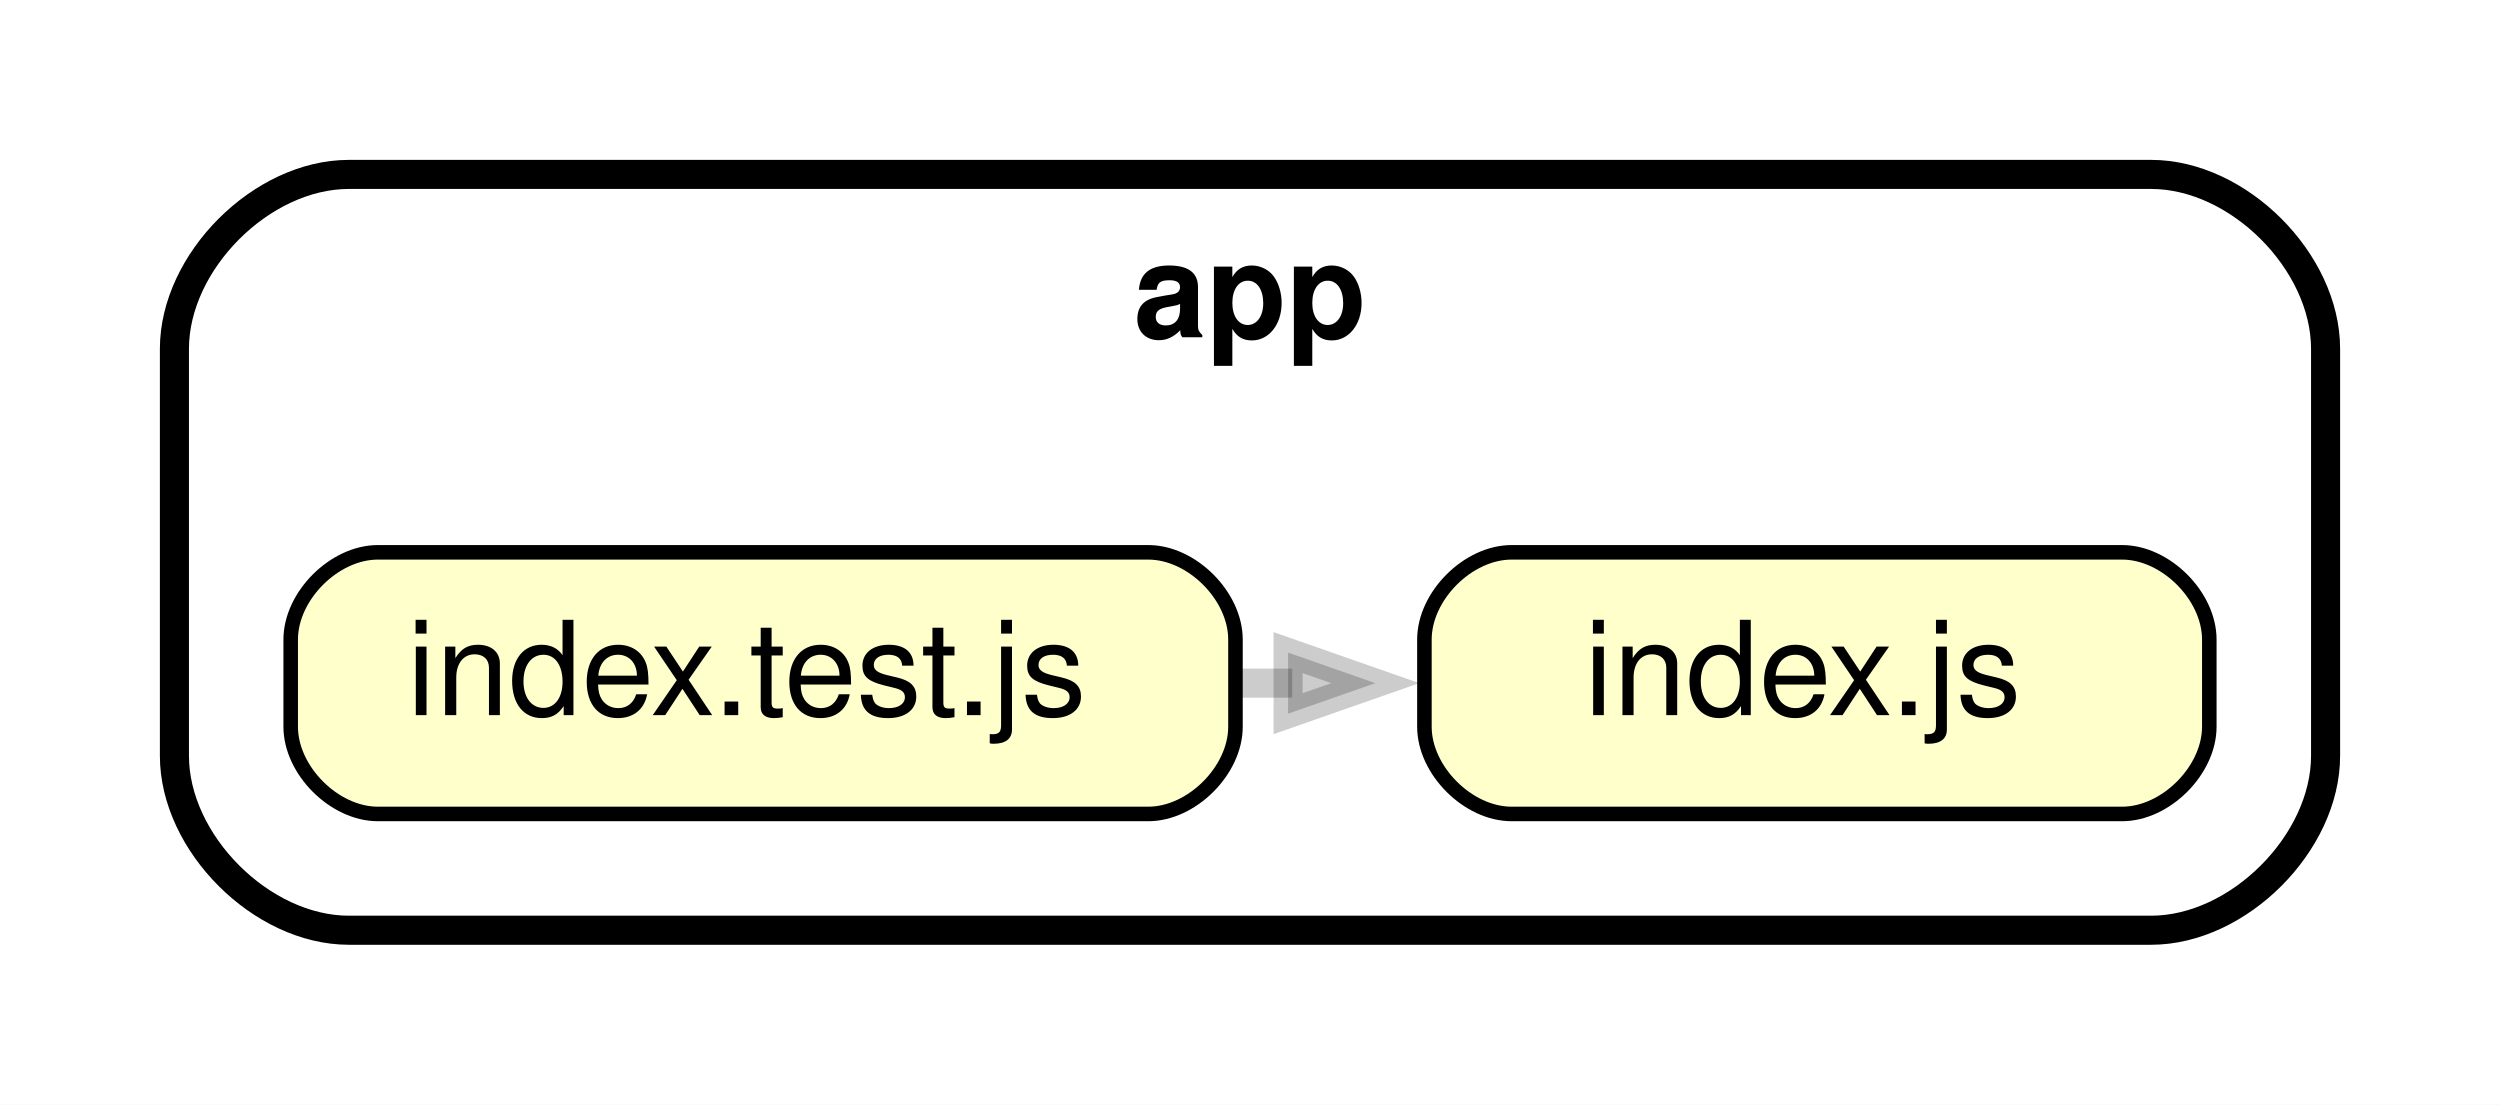
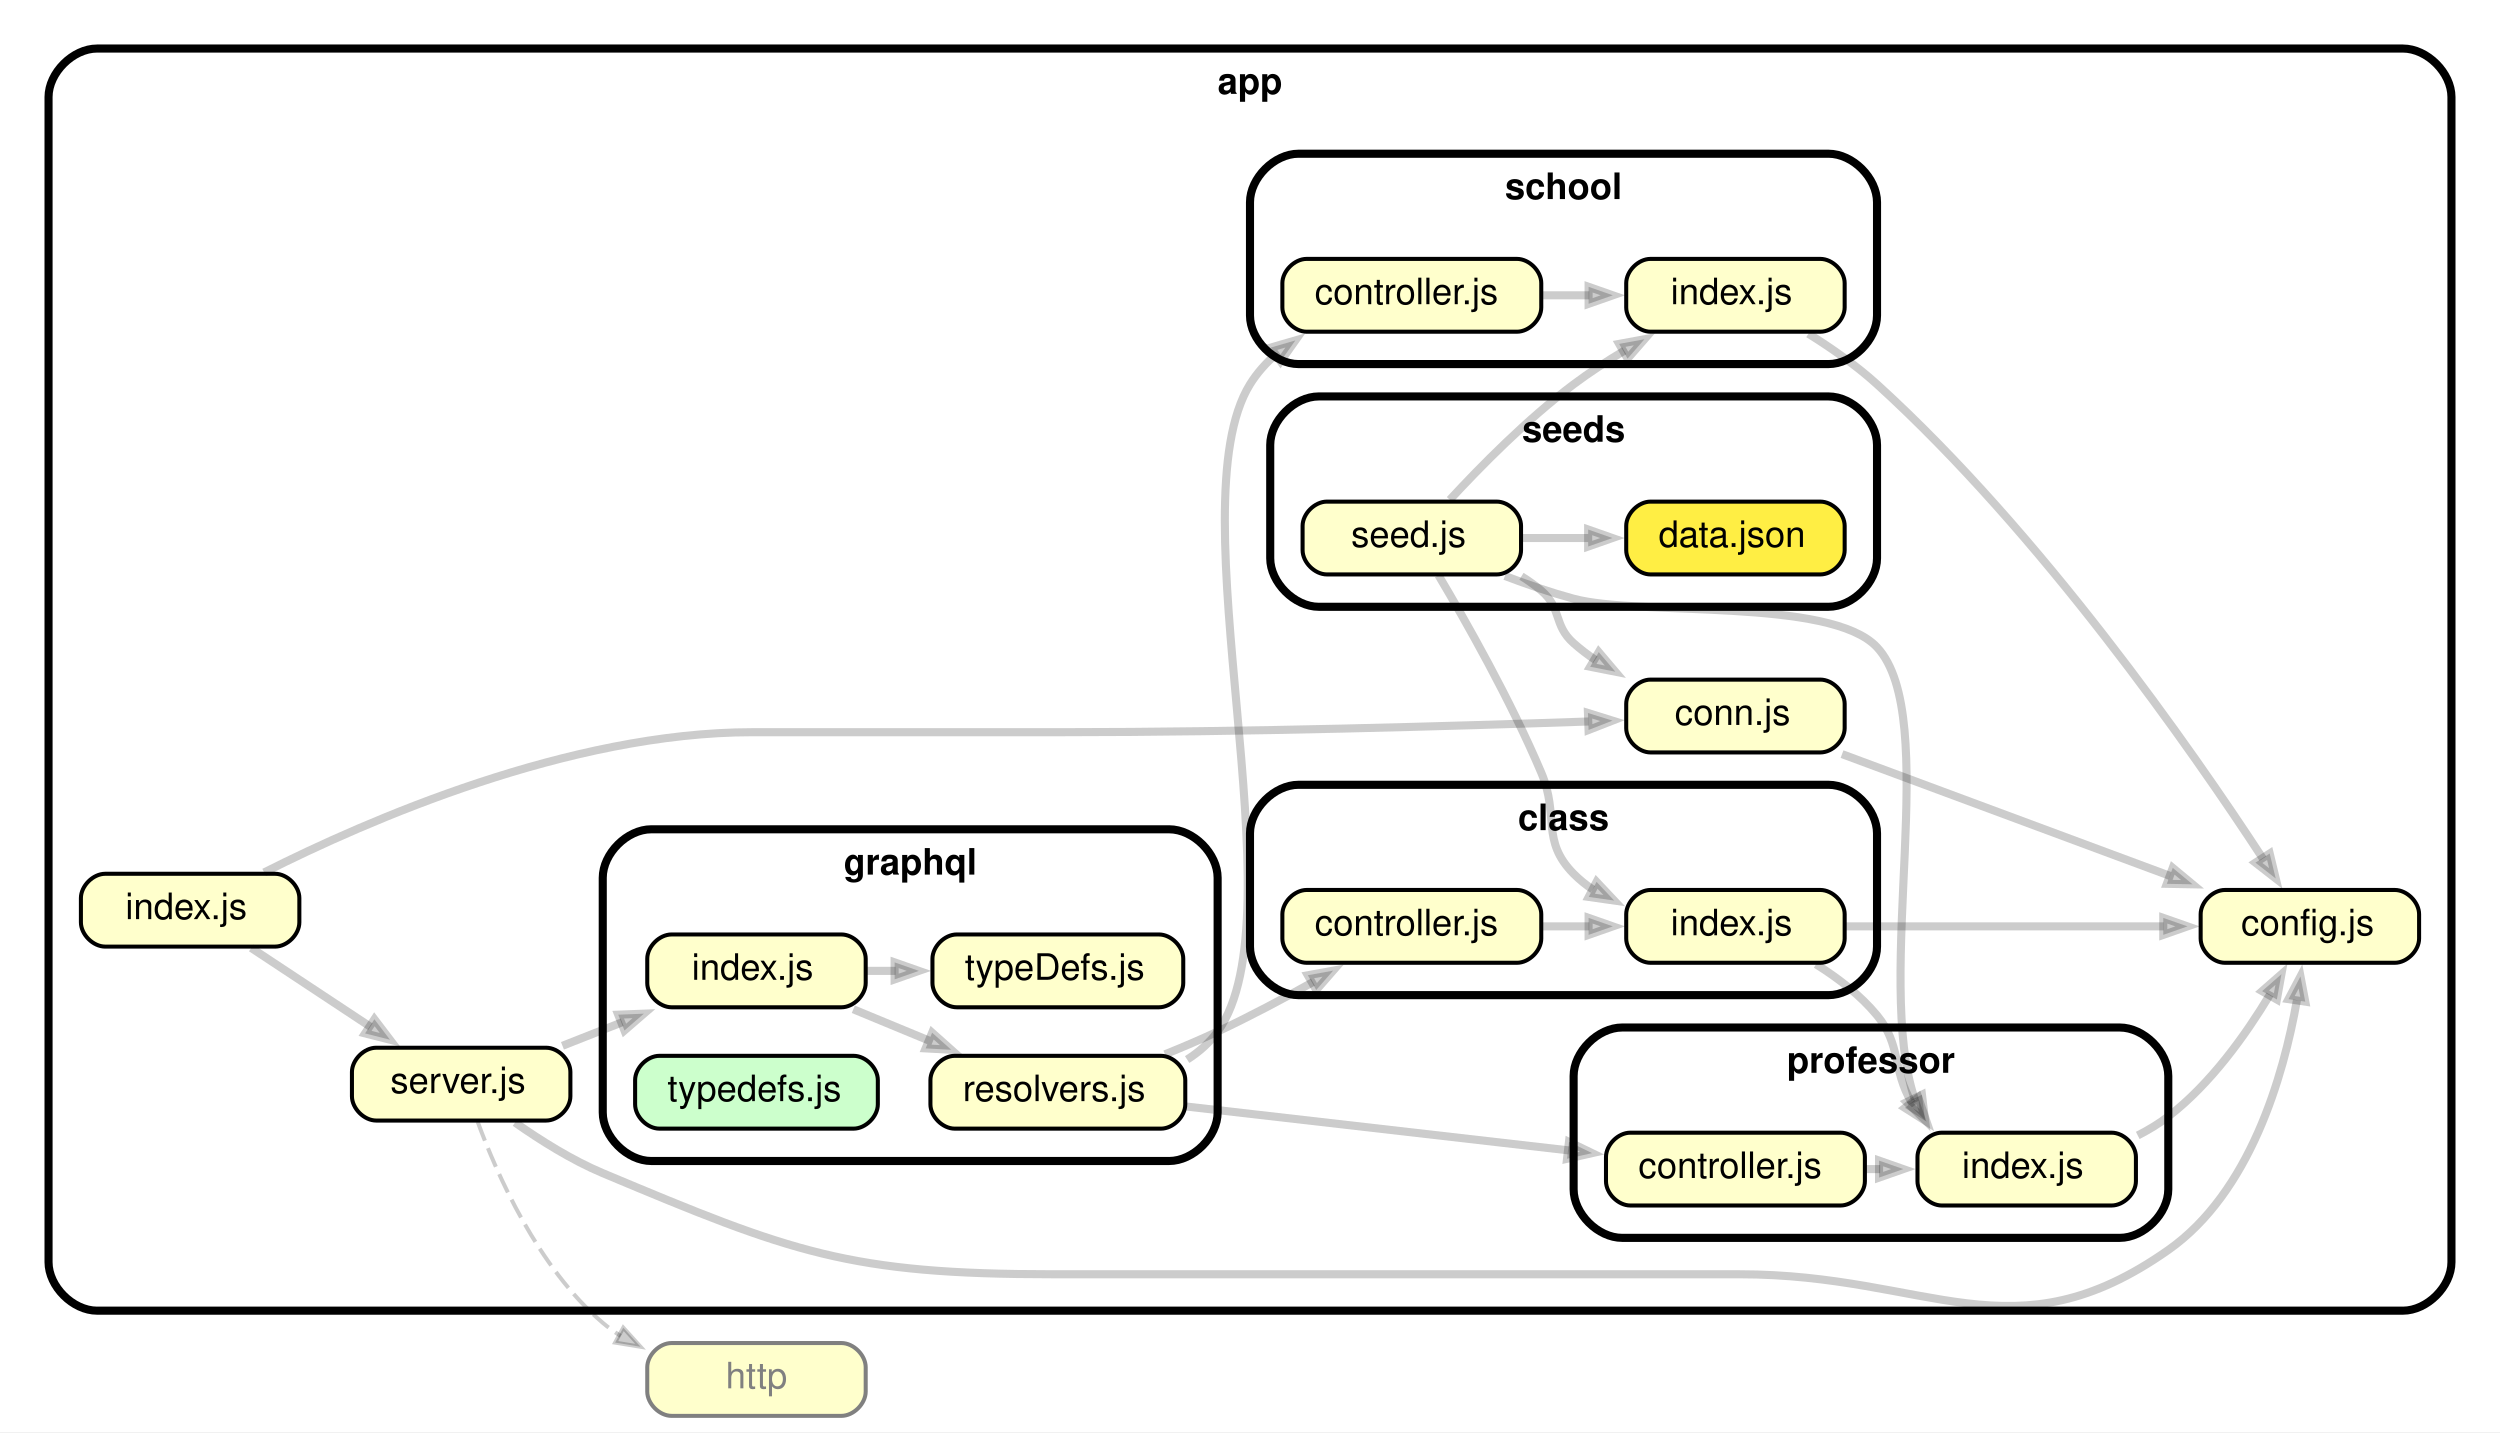
- <svg xmlns="http://www.w3.org/2000/svg" xmlns:xlink="http://www.w3.org/1999/xlink" width="172pt" height="76pt" viewBox="0.00 0.00 172.00 76.00">
-   <g id="graph0" class="graph" transform="scale(1 1) rotate(0) translate(4 72)">
-     <polygon fill="white" stroke="none" points="-4,4 -4,-72 168,-72 168,4 -4,4" />
+ <svg xmlns="http://www.w3.org/2000/svg" xmlns:xlink="http://www.w3.org/1999/xlink" width="618pt" height="354pt" viewBox="0.00 0.00 618.00 354.00">
+   <g id="graph0" class="graph" transform="scale(1 1) rotate(0) translate(4 350)">
+     <polygon fill="white" stroke="none" points="-4,4 -4,-350 614,-350 614,4 -4,4" />
    <g id="clust1" class="cluster">
-       <path fill="#ffffff" stroke="black" stroke-width="2" d="M20,-8C20,-8 144,-8 144,-8 150,-8 156,-14 156,-20 156,-20 156,-48 156,-48 156,-54 150,-60 144,-60 144,-60 20,-60 20,-60 14,-60 8,-54 8,-48 8,-48 8,-20 8,-20 8,-14 14,-8 20,-8" />
-       <text text-anchor="middle" x="82" y="-48.8" font-family="Helvetica,sans-Serif" font-weight="bold" font-size="9.00">app</text>
+       <path fill="#ffffff" stroke="black" stroke-width="2" d="M20,-26C20,-26 590,-26 590,-26 596,-26 602,-32 602,-38 602,-38 602,-326 602,-326 602,-332 596,-338 590,-338 590,-338 20,-338 20,-338 14,-338 8,-332 8,-326 8,-326 8,-38 8,-38 8,-32 14,-26 20,-26" />
+       <text text-anchor="middle" x="305" y="-326.8" font-family="Helvetica,sans-Serif" font-weight="bold" font-size="9.00">app</text>
+     </g>
+     <g id="clust2" class="cluster">
+       <path fill="#ffffff" stroke="black" stroke-width="2" d="M317,-104C317,-104 448,-104 448,-104 454,-104 460,-110 460,-116 460,-116 460,-144 460,-144 460,-150 454,-156 448,-156 448,-156 317,-156 317,-156 311,-156 305,-150 305,-144 305,-144 305,-116 305,-116 305,-110 311,-104 317,-104" />
+       <text text-anchor="middle" x="382.5" y="-144.8" font-family="Helvetica,sans-Serif" font-weight="bold" font-size="9.00">class</text>
+     </g>
+     <g id="clust3" class="cluster">
+       <path fill="#ffffff" stroke="black" stroke-width="2" d="M157,-63C157,-63 285,-63 285,-63 291,-63 297,-69 297,-75 297,-75 297,-133 297,-133 297,-139 291,-145 285,-145 285,-145 157,-145 157,-145 151,-145 145,-139 145,-133 145,-133 145,-75 145,-75 145,-69 151,-63 157,-63" />
+       <text text-anchor="middle" x="221" y="-133.8" font-family="Helvetica,sans-Serif" font-weight="bold" font-size="9.00">graphql</text>
+     </g>
+     <g id="clust4" class="cluster">
+       <path fill="#ffffff" stroke="black" stroke-width="2" d="M397,-44C397,-44 520,-44 520,-44 526,-44 532,-50 532,-56 532,-56 532,-84 532,-84 532,-90 526,-96 520,-96 520,-96 397,-96 397,-96 391,-96 385,-90 385,-84 385,-84 385,-56 385,-56 385,-50 391,-44 397,-44" />
+       <text text-anchor="middle" x="458.5" y="-84.8" font-family="Helvetica,sans-Serif" font-weight="bold" font-size="9.00">professor</text>
+     </g>
+     <g id="clust5" class="cluster">
+       <path fill="#ffffff" stroke="black" stroke-width="2" d="M317,-260C317,-260 448,-260 448,-260 454,-260 460,-266 460,-272 460,-272 460,-300 460,-300 460,-306 454,-312 448,-312 448,-312 317,-312 317,-312 311,-312 305,-306 305,-300 305,-300 305,-272 305,-272 305,-266 311,-260 317,-260" />
+       <text text-anchor="middle" x="382.5" y="-300.8" font-family="Helvetica,sans-Serif" font-weight="bold" font-size="9.00">school</text>
+     </g>
+     <g id="clust6" class="cluster">
+       <path fill="#ffffff" stroke="black" stroke-width="2" d="M322,-200C322,-200 448,-200 448,-200 454,-200 460,-206 460,-212 460,-212 460,-240 460,-240 460,-246 454,-252 448,-252 448,-252 322,-252 322,-252 316,-252 310,-246 310,-240 310,-240 310,-212 310,-212 310,-206 316,-200 322,-200" />
+       <text text-anchor="middle" x="385" y="-240.8" font-family="Helvetica,sans-Serif" font-weight="bold" font-size="9.00">seeds</text>
    </g>
    <g id="node1" class="node">
      <g id="a_node1">
-         <a xlink:href="app/index.js" xlink:title="index.js">
-           <path fill="#ffffcc" stroke="black" d="M142,-34C142,-34 100,-34 100,-34 97,-34 94,-31 94,-28 94,-28 94,-22 94,-22 94,-19 97,-16 100,-16 100,-16 142,-16 142,-16 145,-16 148,-19 148,-22 148,-22 148,-28 148,-28 148,-31 145,-34 142,-34" />
-           <text text-anchor="start" x="105" y="-22.8" font-family="Helvetica,sans-Serif" font-size="9.00">index.js</text>
+         <a xlink:href="app/class/controller.js" xlink:title="controller.js">
+           <path fill="#ffffcc" stroke="black" d="M371,-130C371,-130 319,-130 319,-130 316,-130 313,-127 313,-124 313,-124 313,-118 313,-118 313,-115 316,-112 319,-112 319,-112 371,-112 371,-112 374,-112 377,-115 377,-118 377,-118 377,-124 377,-124 377,-127 374,-130 371,-130" />
+           <text text-anchor="start" x="321" y="-118.8" font-family="Helvetica,sans-Serif" font-size="9.00">controller.js</text>
        </a>
      </g>
    </g>
    <g id="node2" class="node">
      <g id="a_node2">
-         <a xlink:href="app/index.test.js" xlink:title="index.test.js">
-           <path fill="#ffffcc" stroke="black" d="M75,-34C75,-34 22,-34 22,-34 19,-34 16,-31 16,-28 16,-28 16,-22 16,-22 16,-19 19,-16 22,-16 22,-16 75,-16 75,-16 78,-16 81,-19 81,-22 81,-22 81,-28 81,-28 81,-31 78,-34 75,-34" />
-           <text text-anchor="start" x="24" y="-22.8" font-family="Helvetica,sans-Serif" font-size="9.00">index.test.js</text>
+         <a xlink:href="app/class/index.js" xlink:title="index.js">
+           <path fill="#ffffcc" stroke="black" d="M446,-130C446,-130 404,-130 404,-130 401,-130 398,-127 398,-124 398,-124 398,-118 398,-118 398,-115 401,-112 404,-112 404,-112 446,-112 446,-112 449,-112 452,-115 452,-118 452,-118 452,-124 452,-124 452,-127 449,-130 446,-130" />
+           <text text-anchor="start" x="409" y="-118.8" font-family="Helvetica,sans-Serif" font-size="9.00">index.js</text>
        </a>
      </g>
    </g>
    <g id="edge1" class="edge">
-       <path fill="none" stroke="#000000" stroke-width="2" stroke-opacity="0.2" d="M81.45,-25C82.6,-25 83.75,-25 84.9,-25" />
-       <polygon fill="#000000" fill-opacity="0.2" stroke="#000000" stroke-width="2" stroke-opacity="0.2" points="84.62,-27.1 90.62,-25 84.62,-22.9 84.62,-27.1" />
+       <path fill="none" stroke="#000000" stroke-width="2" stroke-opacity="0.2" d="M377.28,-121C381.09,-121 385.01,-121 388.87,-121" />
+       <polygon fill="#000000" fill-opacity="0.2" stroke="#000000" stroke-width="2" stroke-opacity="0.2" points="388.7,-123.1 394.7,-121 388.7,-118.9 388.7,-123.1" />
+     </g>
+     <g id="node3" class="node">
+       <g id="a_node3">
+         <a xlink:href="app/config.js" xlink:title="config.js">
+           <path fill="#ffffcc" stroke="black" d="M588,-130C588,-130 546,-130 546,-130 543,-130 540,-127 540,-124 540,-124 540,-118 540,-118 540,-115 543,-112 546,-112 546,-112 588,-112 588,-112 591,-112 594,-115 594,-118 594,-118 594,-124 594,-124 594,-127 591,-130 588,-130" />
+           <text text-anchor="start" x="550" y="-118.8" font-family="Helvetica,sans-Serif" font-size="9.00">config.js</text>
+         </a>
+       </g>
+     </g>
+     <g id="edge2" class="edge">
+       <path fill="none" stroke="#000000" stroke-width="2" stroke-opacity="0.2" d="M452.33,-121C474.53,-121 506.47,-121 530.85,-121" />
+       <polygon fill="#000000" fill-opacity="0.2" stroke="#000000" stroke-width="2" stroke-opacity="0.2" points="530.76,-123.1 536.76,-121 530.76,-118.9 530.76,-123.1" />
+     </g>
+     <g id="node4" class="node">
+       <g id="a_node4">
+         <a xlink:href="app/professor/index.js" xlink:title="index.js">
+           <path fill="#ffffcc" stroke="black" d="M518,-70C518,-70 476,-70 476,-70 473,-70 470,-67 470,-64 470,-64 470,-58 470,-58 470,-55 473,-52 476,-52 476,-52 518,-52 518,-52 521,-52 524,-55 524,-58 524,-58 524,-64 524,-64 524,-67 521,-70 518,-70" />
+           <text text-anchor="start" x="481" y="-58.8" font-family="Helvetica,sans-Serif" font-size="9.00">index.js</text>
+         </a>
+       </g>
+     </g>
+     <g id="edge3" class="edge">
+       <path fill="none" stroke="#000000" stroke-width="2" stroke-opacity="0.2" d="M444.92,-111.63C450.34,-108.24 455.89,-103.99 460,-99 466.06,-91.64 463.67,-85.73 468.63,-77.32" />
+       <polygon fill="#000000" fill-opacity="0.2" stroke="#000000" stroke-width="2" stroke-opacity="0.2" points="470.19,-78.73 472.25,-72.72 466.89,-76.13 470.19,-78.73" />
+     </g>
+     <g id="edge13" class="edge">
+       <path fill="none" stroke="#000000" stroke-width="2" stroke-opacity="0.2" d="M524.45,-69.32C527.12,-70.68 529.69,-72.23 532,-74 542.48,-82.05 551.15,-94.2 557.12,-104.13" />
+       <polygon fill="#000000" fill-opacity="0.2" stroke="#000000" stroke-width="2" stroke-opacity="0.2" points="555.19,-104.99 559.97,-109.18 558.84,-102.92 555.19,-104.99" />
+     </g>
+     <g id="node5" class="node">
+       <g id="a_node5">
+         <a xlink:href="app/conn.js" xlink:title="conn.js">
+           <path fill="#ffffcc" stroke="black" d="M446,-182C446,-182 404,-182 404,-182 401,-182 398,-179 398,-176 398,-176 398,-170 398,-170 398,-167 401,-164 404,-164 404,-164 446,-164 446,-164 449,-164 452,-167 452,-170 452,-170 452,-176 452,-176 452,-179 449,-182 446,-182" />
+           <text text-anchor="start" x="410" y="-170.8" font-family="Helvetica,sans-Serif" font-size="9.00">conn.js</text>
+         </a>
+       </g>
+     </g>
+     <g id="edge4" class="edge">
+       <path fill="none" stroke="#000000" stroke-width="2" stroke-opacity="0.2" d="M451.35,-163.58C474.05,-155.15 507.49,-142.73 532.41,-133.48" />
+       <polygon fill="#000000" fill-opacity="0.2" stroke="#000000" stroke-width="2" stroke-opacity="0.2" points="533.1,-135.46 538,-131.4 531.64,-131.52 533.1,-135.46" />
+     </g>
+     <g id="node6" class="node">
+       <g id="a_node6">
+         <a xlink:href="app/graphql/index.js" xlink:title="index.js">
+           <path fill="#ffffcc" stroke="black" d="M204,-119C204,-119 162,-119 162,-119 159,-119 156,-116 156,-113 156,-113 156,-107 156,-107 156,-104 159,-101 162,-101 162,-101 204,-101 204,-101 207,-101 210,-104 210,-107 210,-107 210,-113 210,-113 210,-116 207,-119 204,-119" />
+           <text text-anchor="start" x="167" y="-107.8" font-family="Helvetica,sans-Serif" font-size="9.00">index.js</text>
+         </a>
+       </g>
+     </g>
+     <g id="node7" class="node">
+       <g id="a_node7">
+         <a xlink:href="app/graphql/resolvers.js" xlink:title="resolvers.js">
+           <path fill="#ffffcc" stroke="black" d="M283,-89C283,-89 232,-89 232,-89 229,-89 226,-86 226,-83 226,-83 226,-77 226,-77 226,-74 229,-71 232,-71 232,-71 283,-71 283,-71 286,-71 289,-74 289,-77 289,-77 289,-83 289,-83 289,-86 286,-89 283,-89" />
+           <text text-anchor="start" x="234" y="-77.8" font-family="Helvetica,sans-Serif" font-size="9.00">resolvers.js</text>
+         </a>
+       </g>
+     </g>
+     <g id="edge5" class="edge">
+       <path fill="none" stroke="#000000" stroke-width="2" stroke-opacity="0.2" d="M206.94,-100.51C212.87,-98.05 219.36,-95.37 225.62,-92.78" />
+       <polygon fill="#000000" fill-opacity="0.2" stroke="#000000" stroke-width="2" stroke-opacity="0.2" points="226.42,-94.72 231.16,-90.49 224.81,-90.84 226.42,-94.72" />
+     </g>
+     <g id="node8" class="node">
+       <g id="a_node8">
+         <a xlink:href="app/graphql/typeDefs.js" xlink:title="typeDefs.js">
+           <path fill="#ffffcc" stroke="black" d="M282.5,-119C282.5,-119 232.5,-119 232.5,-119 229.5,-119 226.5,-116 226.5,-113 226.5,-113 226.5,-107 226.5,-107 226.5,-104 229.5,-101 232.5,-101 232.5,-101 282.5,-101 282.5,-101 285.5,-101 288.5,-104 288.5,-107 288.5,-107 288.5,-113 288.5,-113 288.5,-116 285.5,-119 282.5,-119" />
+           <text text-anchor="start" x="234.5" y="-107.8" font-family="Helvetica,sans-Serif" font-size="9.00">typeDefs.js</text>
+         </a>
+       </g>
+     </g>
+     <g id="edge6" class="edge">
+       <path fill="none" stroke="#000000" stroke-width="2" stroke-opacity="0.2" d="M210.17,-110C212.53,-110 214.94,-110 217.37,-110" />
+       <polygon fill="#000000" fill-opacity="0.2" stroke="#000000" stroke-width="2" stroke-opacity="0.2" points="217.15,-112.1 223.15,-110 217.15,-107.9 217.15,-112.1" />
+     </g>
+     <g id="edge7" class="edge">
+       <path fill="none" stroke="#000000" stroke-width="2" stroke-opacity="0.2" d="M283.97,-89.37C288.36,-91.14 292.84,-93.05 297,-95 304.81,-98.66 313.12,-103.07 320.54,-107.22" />
+       <polygon fill="#000000" fill-opacity="0.2" stroke="#000000" stroke-width="2" stroke-opacity="0.2" points="319.29,-108.92 325.55,-110.06 321.37,-105.27 319.29,-108.92" />
+     </g>
+     <g id="node9" class="node">
+       <g id="a_node9">
+         <a xlink:href="app/professor/controller.js" xlink:title="controller.js">
+           <path fill="#ffffcc" stroke="black" d="M451,-70C451,-70 399,-70 399,-70 396,-70 393,-67 393,-64 393,-64 393,-58 393,-58 393,-55 396,-52 399,-52 399,-52 451,-52 451,-52 454,-52 457,-55 457,-58 457,-58 457,-64 457,-64 457,-67 454,-70 451,-70" />
+           <text text-anchor="start" x="401" y="-58.8" font-family="Helvetica,sans-Serif" font-size="9.00">controller.js</text>
+         </a>
+       </g>
+     </g>
+     <g id="edge8" class="edge">
+       <path fill="none" stroke="#000000" stroke-width="2" stroke-opacity="0.2" d="M289.24,-76.47C315.93,-73.41 354.75,-68.95 383.88,-65.61" />
+       <polygon fill="#000000" fill-opacity="0.2" stroke="#000000" stroke-width="2" stroke-opacity="0.2" points="383.85,-67.72 389.57,-64.95 383.37,-63.55 383.85,-67.72" />
+     </g>
+     <g id="node10" class="node">
+       <g id="a_node10">
+         <a xlink:href="app/school/controller.js" xlink:title="controller.js">
+           <path fill="#ffffcc" stroke="black" d="M371,-286C371,-286 319,-286 319,-286 316,-286 313,-283 313,-280 313,-280 313,-274 313,-274 313,-271 316,-268 319,-268 319,-268 371,-268 371,-268 374,-268 377,-271 377,-274 377,-274 377,-280 377,-280 377,-283 374,-286 371,-286" />
+           <text text-anchor="start" x="321" y="-274.8" font-family="Helvetica,sans-Serif" font-size="9.00">controller.js</text>
+         </a>
+       </g>
+     </g>
+     <g id="edge9" class="edge">
+       <path fill="none" stroke="#000000" stroke-width="2" stroke-opacity="0.2" d="M289.46,-88.08C292.37,-89.93 294.99,-92.21 297,-95 317.82,-123.88 286.28,-224.72 305,-255 306.74,-257.81 308.97,-260.29 311.49,-262.48" />
+       <polygon fill="#000000" fill-opacity="0.2" stroke="#000000" stroke-width="2" stroke-opacity="0.2" points="310.11,-264.08 316.22,-265.85 312.55,-260.66 310.11,-264.08" />
+     </g>
+     <g id="edge12" class="edge">
+       <path fill="none" stroke="#000000" stroke-width="2" stroke-opacity="0.2" d="M457.31,-61C458.46,-61 459.61,-61 460.77,-61" />
+       <polygon fill="#000000" fill-opacity="0.2" stroke="#000000" stroke-width="2" stroke-opacity="0.2" points="460.5,-63.1 466.5,-61 460.5,-58.9 460.5,-63.1" />
+     </g>
+     <g id="node14" class="node">
+       <g id="a_node14">
+         <a xlink:href="app/school/index.js" xlink:title="index.js">
+           <path fill="#ffffcc" stroke="black" d="M446,-286C446,-286 404,-286 404,-286 401,-286 398,-283 398,-280 398,-280 398,-274 398,-274 398,-271 401,-268 404,-268 404,-268 446,-268 446,-268 449,-268 452,-271 452,-274 452,-274 452,-280 452,-280 452,-283 449,-286 446,-286" />
+           <text text-anchor="start" x="409" y="-274.8" font-family="Helvetica,sans-Serif" font-size="9.00">index.js</text>
+         </a>
+       </g>
+     </g>
+     <g id="edge14" class="edge">
+       <path fill="none" stroke="#000000" stroke-width="2" stroke-opacity="0.2" d="M377.28,-277C381.09,-277 385.01,-277 388.87,-277" />
+       <polygon fill="#000000" fill-opacity="0.2" stroke="#000000" stroke-width="2" stroke-opacity="0.2" points="388.7,-279.1 394.7,-277 388.7,-274.9 388.7,-279.1" />
+     </g>
+     <g id="node11" class="node">
+       <g id="a_node11">
+         <a xlink:href="app/graphql/typedefs.js" xlink:title="typedefs.js">
+           <path fill="#ccffcc" stroke="black" d="M207,-89C207,-89 159,-89 159,-89 156,-89 153,-86 153,-83 153,-83 153,-77 153,-77 153,-74 156,-71 159,-71 159,-71 207,-71 207,-71 210,-71 213,-74 213,-77 213,-77 213,-83 213,-83 213,-86 210,-89 207,-89" />
+           <text text-anchor="start" x="161" y="-77.8" font-family="Helvetica,sans-Serif" font-size="9.00">typedefs.js</text>
+         </a>
+       </g>
+     </g>
+     <g id="node12" class="node">
+       <g id="a_node12">
+         <a xlink:href="app/index.js" xlink:title="index.js">
+           <path fill="#ffffcc" stroke="black" d="M64,-134C64,-134 22,-134 22,-134 19,-134 16,-131 16,-128 16,-128 16,-122 16,-122 16,-119 19,-116 22,-116 22,-116 64,-116 64,-116 67,-116 70,-119 70,-122 70,-122 70,-128 70,-128 70,-131 67,-134 64,-134" />
+           <text text-anchor="start" x="27" y="-122.8" font-family="Helvetica,sans-Serif" font-size="9.00">index.js</text>
+         </a>
+       </g>
+     </g>
+     <g id="edge10" class="edge">
+       <path fill="none" stroke="#000000" stroke-width="2" stroke-opacity="0.2" d="M61.3,-134.33C86.9,-147.25 136.74,-169 182,-169 182,-169 182,-169 258.5,-169 303.42,-169 355.19,-170.49 388.69,-171.65" />
+       <polygon fill="#000000" fill-opacity="0.2" stroke="#000000" stroke-width="2" stroke-opacity="0.2" points="388.54,-173.75 394.61,-171.86 388.69,-169.55 388.54,-173.75" />
+     </g>
+     <g id="node13" class="node">
+       <g id="a_node13">
+         <a xlink:href="app/server.js" xlink:title="server.js">
+           <path fill="#ffffcc" stroke="black" d="M131,-91C131,-91 89,-91 89,-91 86,-91 83,-88 83,-85 83,-85 83,-79 83,-79 83,-76 86,-73 89,-73 89,-73 131,-73 131,-73 134,-73 137,-76 137,-79 137,-79 137,-85 137,-85 137,-88 134,-91 131,-91" />
+           <text text-anchor="start" x="92.5" y="-79.8" font-family="Helvetica,sans-Serif" font-size="9.00">server.js</text>
+         </a>
+       </g>
+     </g>
+     <g id="edge11" class="edge">
+       <path fill="none" stroke="#000000" stroke-width="2" stroke-opacity="0.2" d="M58.1,-115.67C66.71,-109.98 77.87,-102.59 87.56,-96.19" />
+       <polygon fill="#000000" fill-opacity="0.2" stroke="#000000" stroke-width="2" stroke-opacity="0.2" points="88.55,-98.04 92.4,-92.98 86.24,-94.54 88.55,-98.04" />
+     </g>
+     <g id="edge21" class="edge">
+       <path fill="none" stroke="#000000" stroke-width="2" stroke-opacity="0.2" d="M123.32,-72.51C129.53,-68.14 137.35,-63.21 145,-60 191.83,-40.34 205.71,-35 256.5,-35 256.5,-35 256.5,-35 426,-35 473.19,-35 493.4,-13.86 532,-41 552.19,-55.19 560.46,-83.89 563.8,-102.77" />
+       <polygon fill="#000000" fill-opacity="0.2" stroke="#000000" stroke-width="2" stroke-opacity="0.2" points="561.71,-103.01 564.68,-108.63 565.86,-102.39 561.71,-103.01" />
+     </g>
+     <g id="edge22" class="edge">
+       <path fill="none" stroke="#000000" stroke-width="2" stroke-opacity="0.2" d="M135.04,-91.48C139.78,-93.35 144.83,-95.34 149.79,-97.3" />
+       <polygon fill="#000000" fill-opacity="0.2" stroke="#000000" stroke-width="2" stroke-opacity="0.2" points="148.82,-99.17 155.17,-99.42 150.36,-95.26 148.82,-99.17" />
+     </g>
+     <g id="node17" class="node">
+       <g id="a_node17">
+         <a xlink:title="http">
+           <path fill="#ffffcc" stroke="grey" d="M204,-18C204,-18 162,-18 162,-18 159,-18 156,-15 156,-12 156,-12 156,-6 156,-6 156,-3 159,0 162,0 162,0 204,0 204,0 207,0 210,-3 210,-6 210,-6 210,-12 210,-12 210,-15 207,-18 204,-18" />
+           <text text-anchor="middle" x="183" y="-6.8" font-family="Helvetica,sans-Serif" font-size="9.00" fill="grey">http</text>
+         </a>
+       </g>
+     </g>
+     <g id="edge23" class="edge">
+       <path fill="none" stroke="#000000" stroke-dasharray="5,2" stroke-opacity="0.2" d="M114.08,-72.7C118.79,-59.83 128.97,-36.63 145,-23 146.37,-21.83 147.85,-20.76 149.41,-19.77" />
+       <polygon fill="#000000" fill-opacity="0.2" stroke="#000000" stroke-opacity="0.2" points="150.07,-21.8 154.34,-17.08 148.06,-18.11 150.07,-21.8" />
+     </g>
+     <g id="edge15" class="edge">
+       <path fill="none" stroke="#000000" stroke-width="2" stroke-opacity="0.2" d="M443.04,-267.5C448.72,-263.95 454.9,-259.64 460,-255 500.57,-218.11 537.83,-164.62 555.4,-137.74" />
+       <polygon fill="#000000" fill-opacity="0.2" stroke="#000000" stroke-width="2" stroke-opacity="0.2" points="557.07,-139.02 558.56,-132.84 553.54,-136.75 557.07,-139.02" />
+     </g>
+     <g id="node15" class="node">
+       <g id="a_node15">
+         <a xlink:href="app/seeds/data.json" xlink:title="data.json">
+           <path fill="#ffee44" stroke="black" d="M446,-226C446,-226 404,-226 404,-226 401,-226 398,-223 398,-220 398,-220 398,-214 398,-214 398,-211 401,-208 404,-208 404,-208 446,-208 446,-208 449,-208 452,-211 452,-214 452,-214 452,-220 452,-220 452,-223 449,-226 446,-226" />
+           <text text-anchor="start" x="406" y="-214.8" font-family="Helvetica,sans-Serif" font-size="9.00">data.json</text>
+         </a>
+       </g>
+     </g>
+     <g id="node16" class="node">
+       <g id="a_node16">
+         <a xlink:href="app/seeds/seed.js" xlink:title="seed.js">
+           <path fill="#ffffcc" stroke="black" d="M366,-226C366,-226 324,-226 324,-226 321,-226 318,-223 318,-220 318,-220 318,-214 318,-214 318,-211 321,-208 324,-208 324,-208 366,-208 366,-208 369,-208 372,-211 372,-214 372,-214 372,-220 372,-220 372,-223 369,-226 366,-226" />
+           <text text-anchor="start" x="330" y="-214.8" font-family="Helvetica,sans-Serif" font-size="9.00">seed.js</text>
+         </a>
+       </g>
+     </g>
+     <g id="edge16" class="edge">
+       <path fill="none" stroke="#000000" stroke-width="2" stroke-opacity="0.2" d="M351.58,-207.81C358.25,-196.59 369.44,-176.88 377,-159 381.55,-148.26 376.8,-142.3 385,-134 386.43,-132.56 388.02,-131.27 389.72,-130.13" />
+       <polygon fill="#000000" fill-opacity="0.2" stroke="#000000" stroke-width="2" stroke-opacity="0.2" points="390.67,-132.01 395.03,-127.38 388.73,-128.28 390.67,-132.01" />
+     </g>
+     <g id="edge18" class="edge">
+       <path fill="none" stroke="#000000" stroke-width="2" stroke-opacity="0.2" d="M368.01,-207.62C373.49,-205.54 379.4,-203.51 385,-202 401.3,-197.61 448.51,-202.36 460,-190 476.04,-172.75 459.12,-108.54 469.33,-78.27" />
+       <polygon fill="#000000" fill-opacity="0.2" stroke="#000000" stroke-width="2" stroke-opacity="0.2" points="471.11,-79.4 471.87,-73.09 467.34,-77.55 471.11,-79.4" />
+     </g>
+     <g id="edge17" class="edge">
+       <path fill="none" stroke="#000000" stroke-width="2" stroke-opacity="0.2" d="M372.1,-207.54C373.84,-206.47 375.49,-205.29 377,-204 382.15,-199.59 379.93,-195.5 385,-191 386.66,-189.53 388.46,-188.15 390.35,-186.88" />
+       <polygon fill="#000000" fill-opacity="0.2" stroke="#000000" stroke-width="2" stroke-opacity="0.2" points="391.21,-188.8 395.32,-183.95 389.08,-185.18 391.21,-188.8" />
+     </g>
+     <g id="edge19" class="edge">
+       <path fill="none" stroke="#000000" stroke-width="2" stroke-opacity="0.2" d="M354.39,-226.45C361.91,-234.6 373.5,-246.38 385,-255 388.89,-257.91 393.2,-260.72 397.5,-263.29" />
+       <polygon fill="#000000" fill-opacity="0.2" stroke="#000000" stroke-width="2" stroke-opacity="0.2" points="396.25,-264.99 402.51,-266.14 398.33,-261.34 396.25,-264.99" />
+     </g>
+     <g id="edge20" class="edge">
+       <path fill="none" stroke="#000000" stroke-width="2" stroke-opacity="0.2" d="M372.41,-217C377.62,-217 383.16,-217 388.61,-217" />
+       <polygon fill="#000000" fill-opacity="0.2" stroke="#000000" stroke-width="2" stroke-opacity="0.2" points="388.59,-219.1 394.59,-217 388.59,-214.9 388.59,-219.1" />
    </g>
  </g>
</svg>
